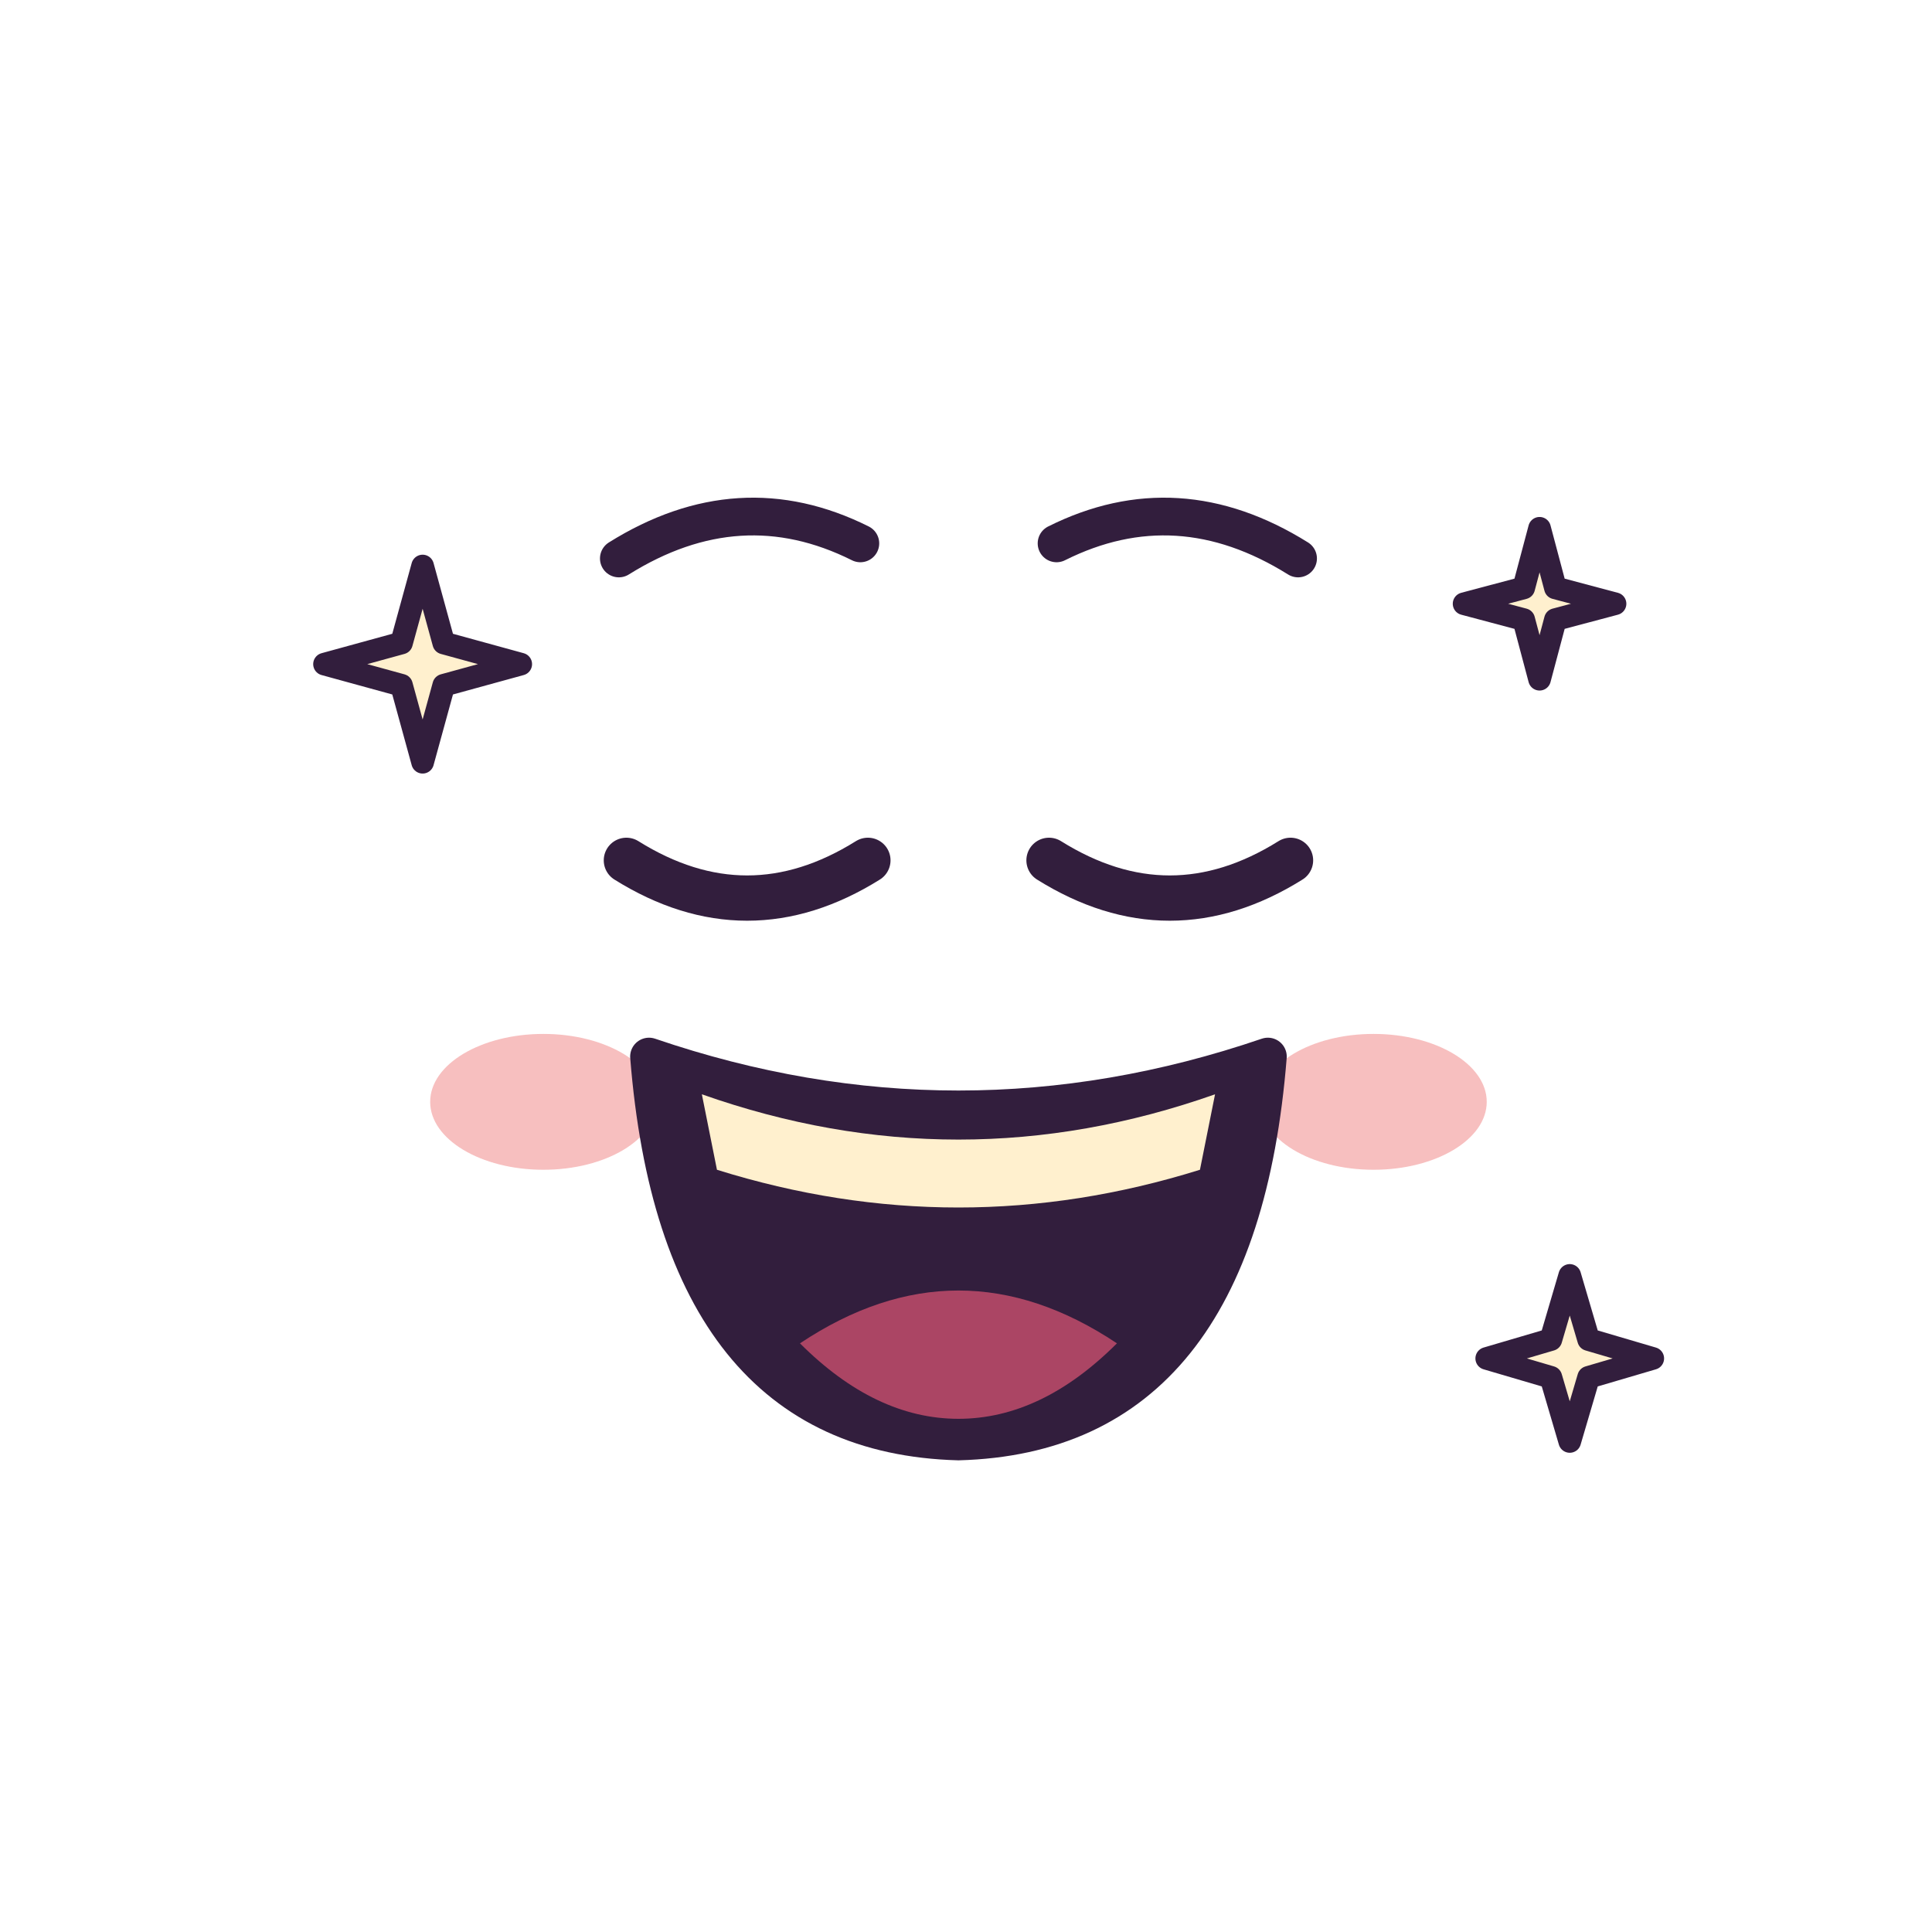
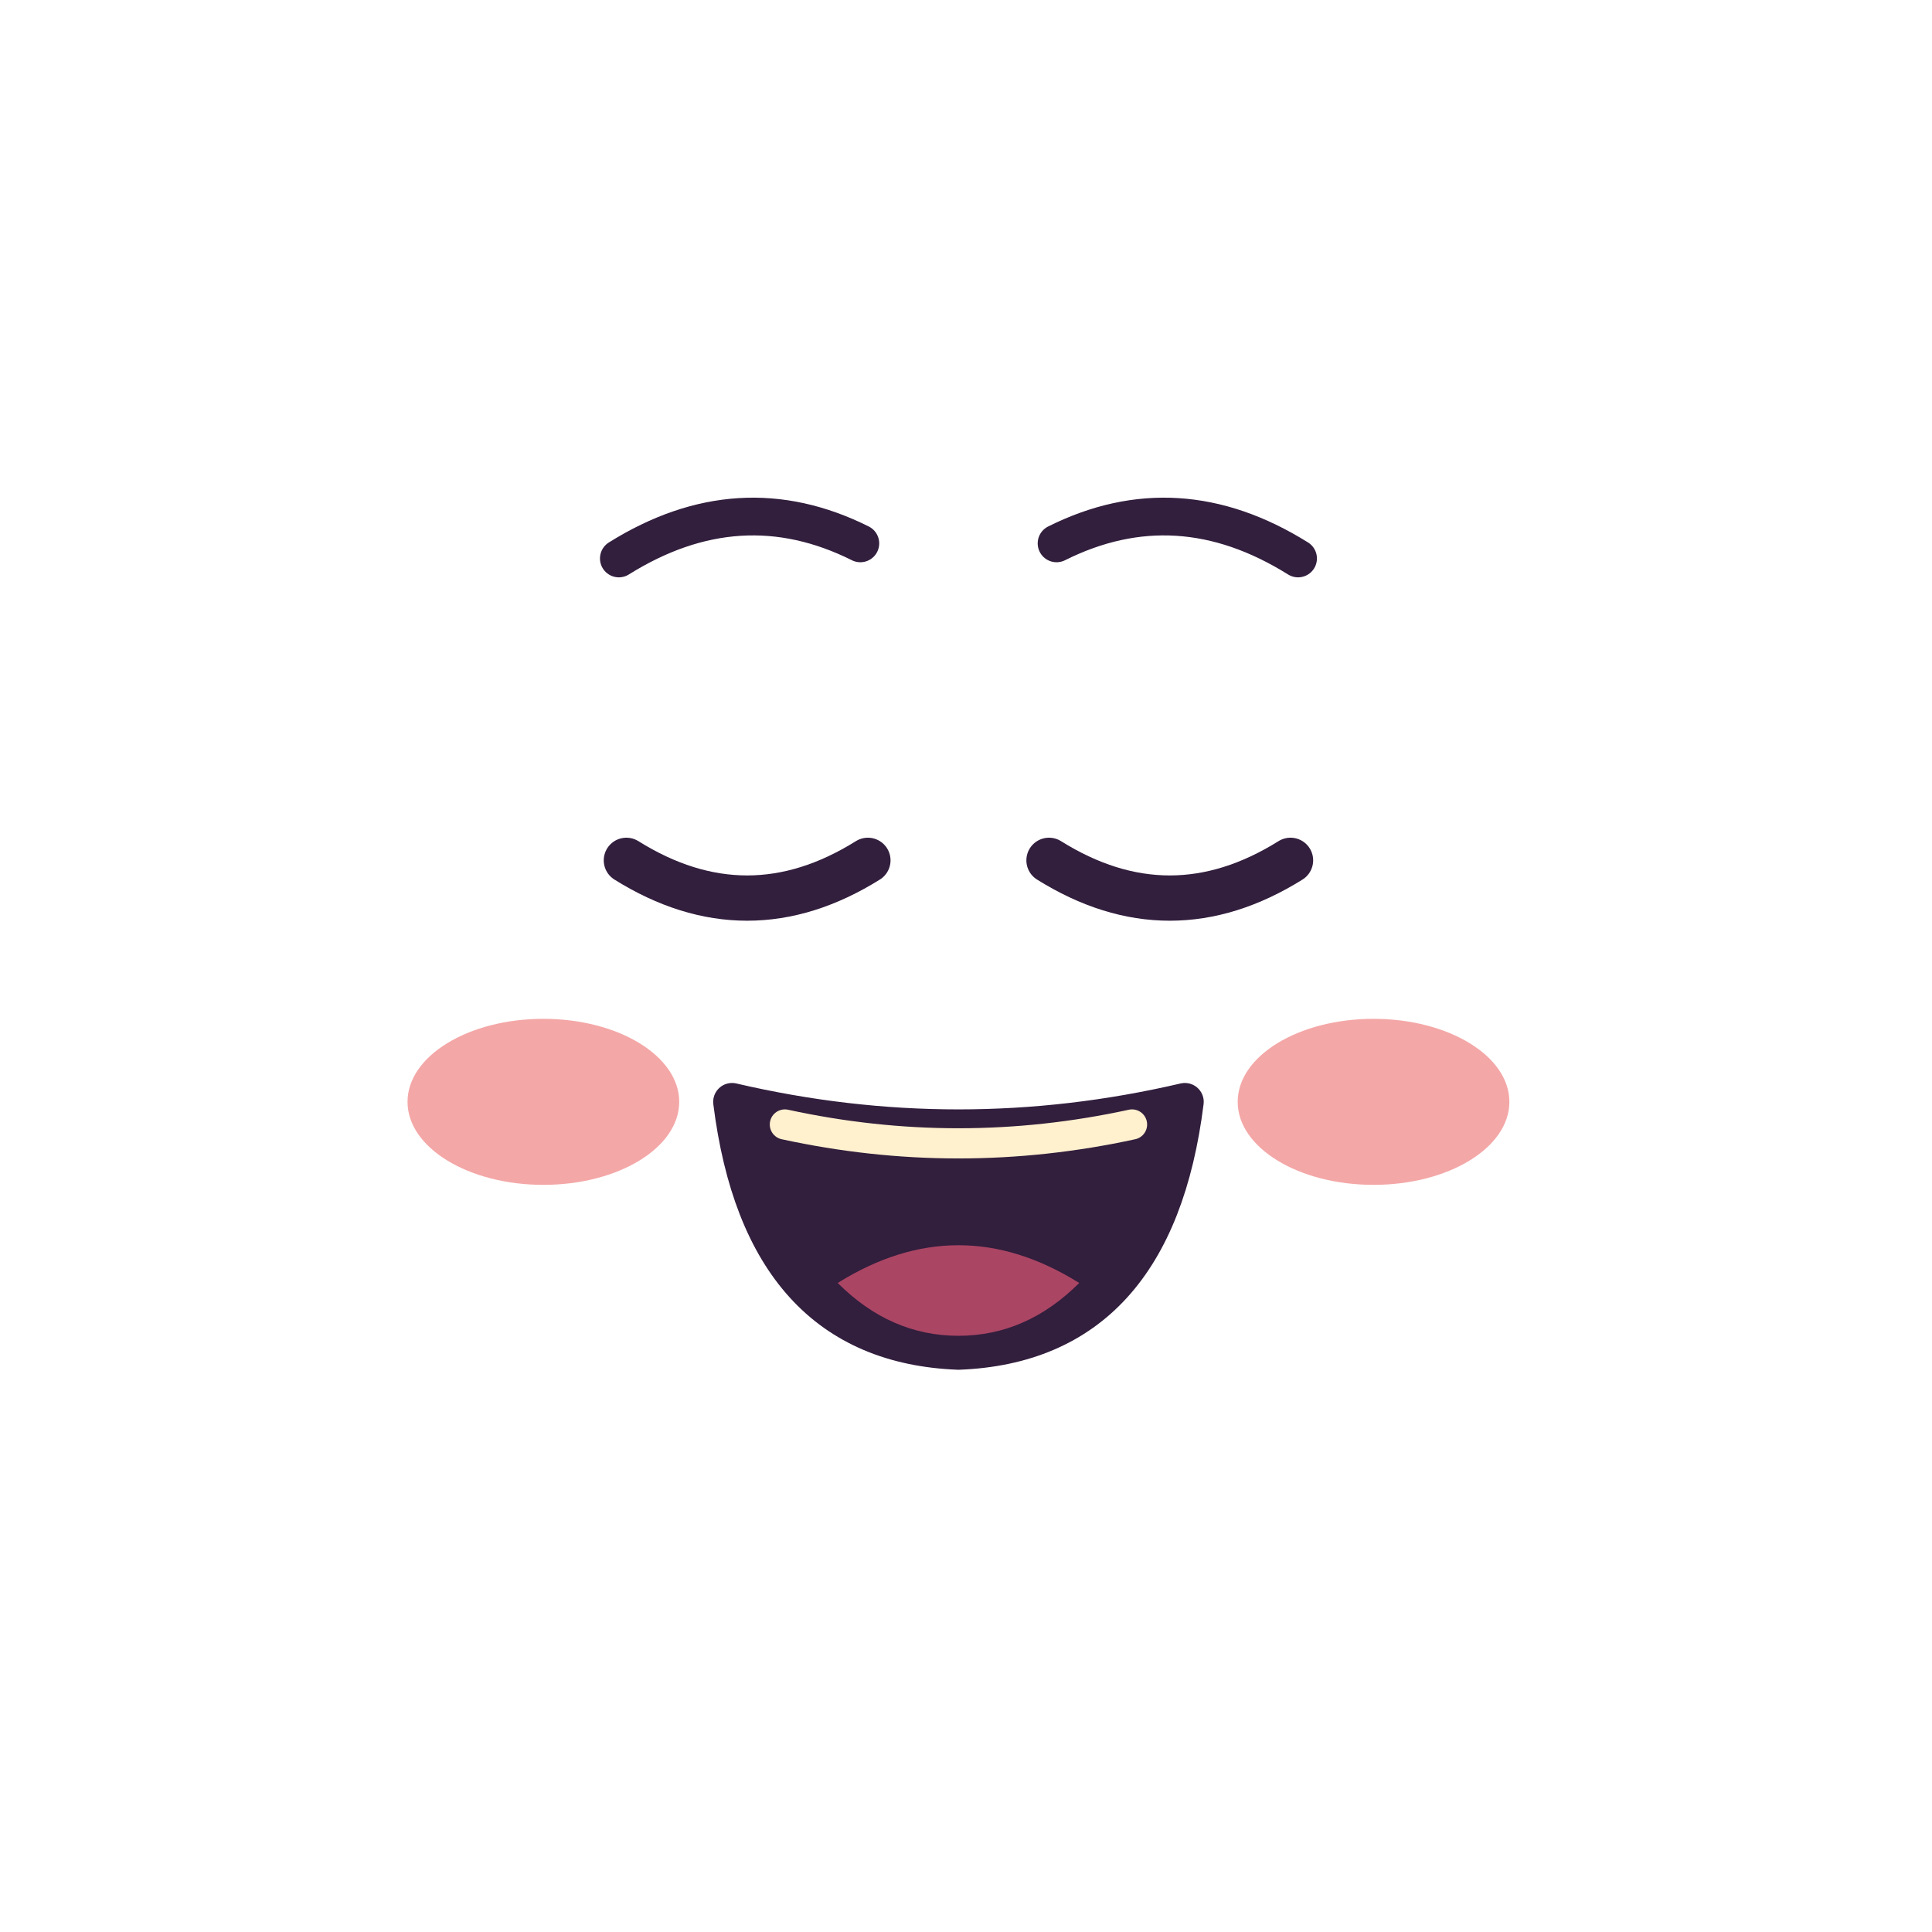
<svg xmlns="http://www.w3.org/2000/svg" width="256" height="256" viewBox="0 0 256 256">
  <g stroke="#321E3D" stroke-width="8" stroke-linecap="round" stroke-linejoin="round">
-     <ellipse cx="72" cy="146" rx="15" ry="9" fill="#F08A8A" stroke="none" opacity=".55" />
-     <ellipse cx="182" cy="146" rx="15" ry="9" fill="#F08A8A" stroke="none" opacity=".55" />
-     <path d="M 56.0 75.0 L 58.8 85.2 L 69.0 88.0 L 58.8 90.8 L 56.0 101.0 L 53.2 90.8 L 43.0 88.0 L 53.2 85.2 Z" fill="#FFF0CE" stroke-width="3" />
-     <path d="M 204.0 70.0 L 206.1 77.9 L 214.0 80.0 L 206.1 82.1 L 204.0 90.0 L 201.9 82.1 L 194.0 80.0 L 201.9 77.9 Z" fill="#FFF0CE" stroke-width="3" />
-     <path d="M 208.0 169.0 L 210.5 177.5 L 219.0 180.0 L 210.5 182.5 L 208.0 191.0 L 205.5 182.5 L 197.0 180.0 L 205.5 177.5 Z" fill="#FFF0CE" stroke-width="3" />
+     <ellipse cx="72" cy="146" rx="18" ry="11" fill="#F08A8A" stroke="none" opacity=".75" />
+     <ellipse cx="182" cy="146" rx="18" ry="11" fill="#F08A8A" stroke="none" opacity=".75" />
    <path d="M 83 114 Q 99 124 115 114" fill="none" stroke-width="6" />
    <path d="M 139 114 Q 155 124 171 114" fill="none" stroke-width="6" />
    <path d="M 82 74 Q 98 64 114 72" fill="none" stroke-width="5" />
    <path d="M 140 72 Q 156 64 172 74" fill="none" stroke-width="5" />
-     <path d="M 86 140 Q 127 154 168 140 Q 164 190 127 191 Q 90 190 86 140 Z" fill="#321E3D" stroke-width="5" />
-     <path d="M 93 145 Q 127 157 161 145 L 159 155 Q 127 165 95 155 Z" fill="#FFF0CE" stroke="none" />
-     <path d="M 106 178 Q 127 164 148 178 Q 138 188 127 188 Q 116 188 106 178 Z" fill="#AB4564" stroke="none" />
+     <path d="M 97 146 Q 127 153 157 146 Q 153 178 127 179 Q 101 178 97 146 Z" fill="#321E3D" stroke-width="5" />
+     <path d="M 111 170 Q 127 160 143 170 Q 136 177 127 177 Q 118 177 111 170 Z" fill="#AB4564" stroke="none" />
+     <path d="M 104 149 Q 127 154 150 149" fill="none" stroke="#FFF0CE" stroke-width="4" />
  </g>
</svg>
